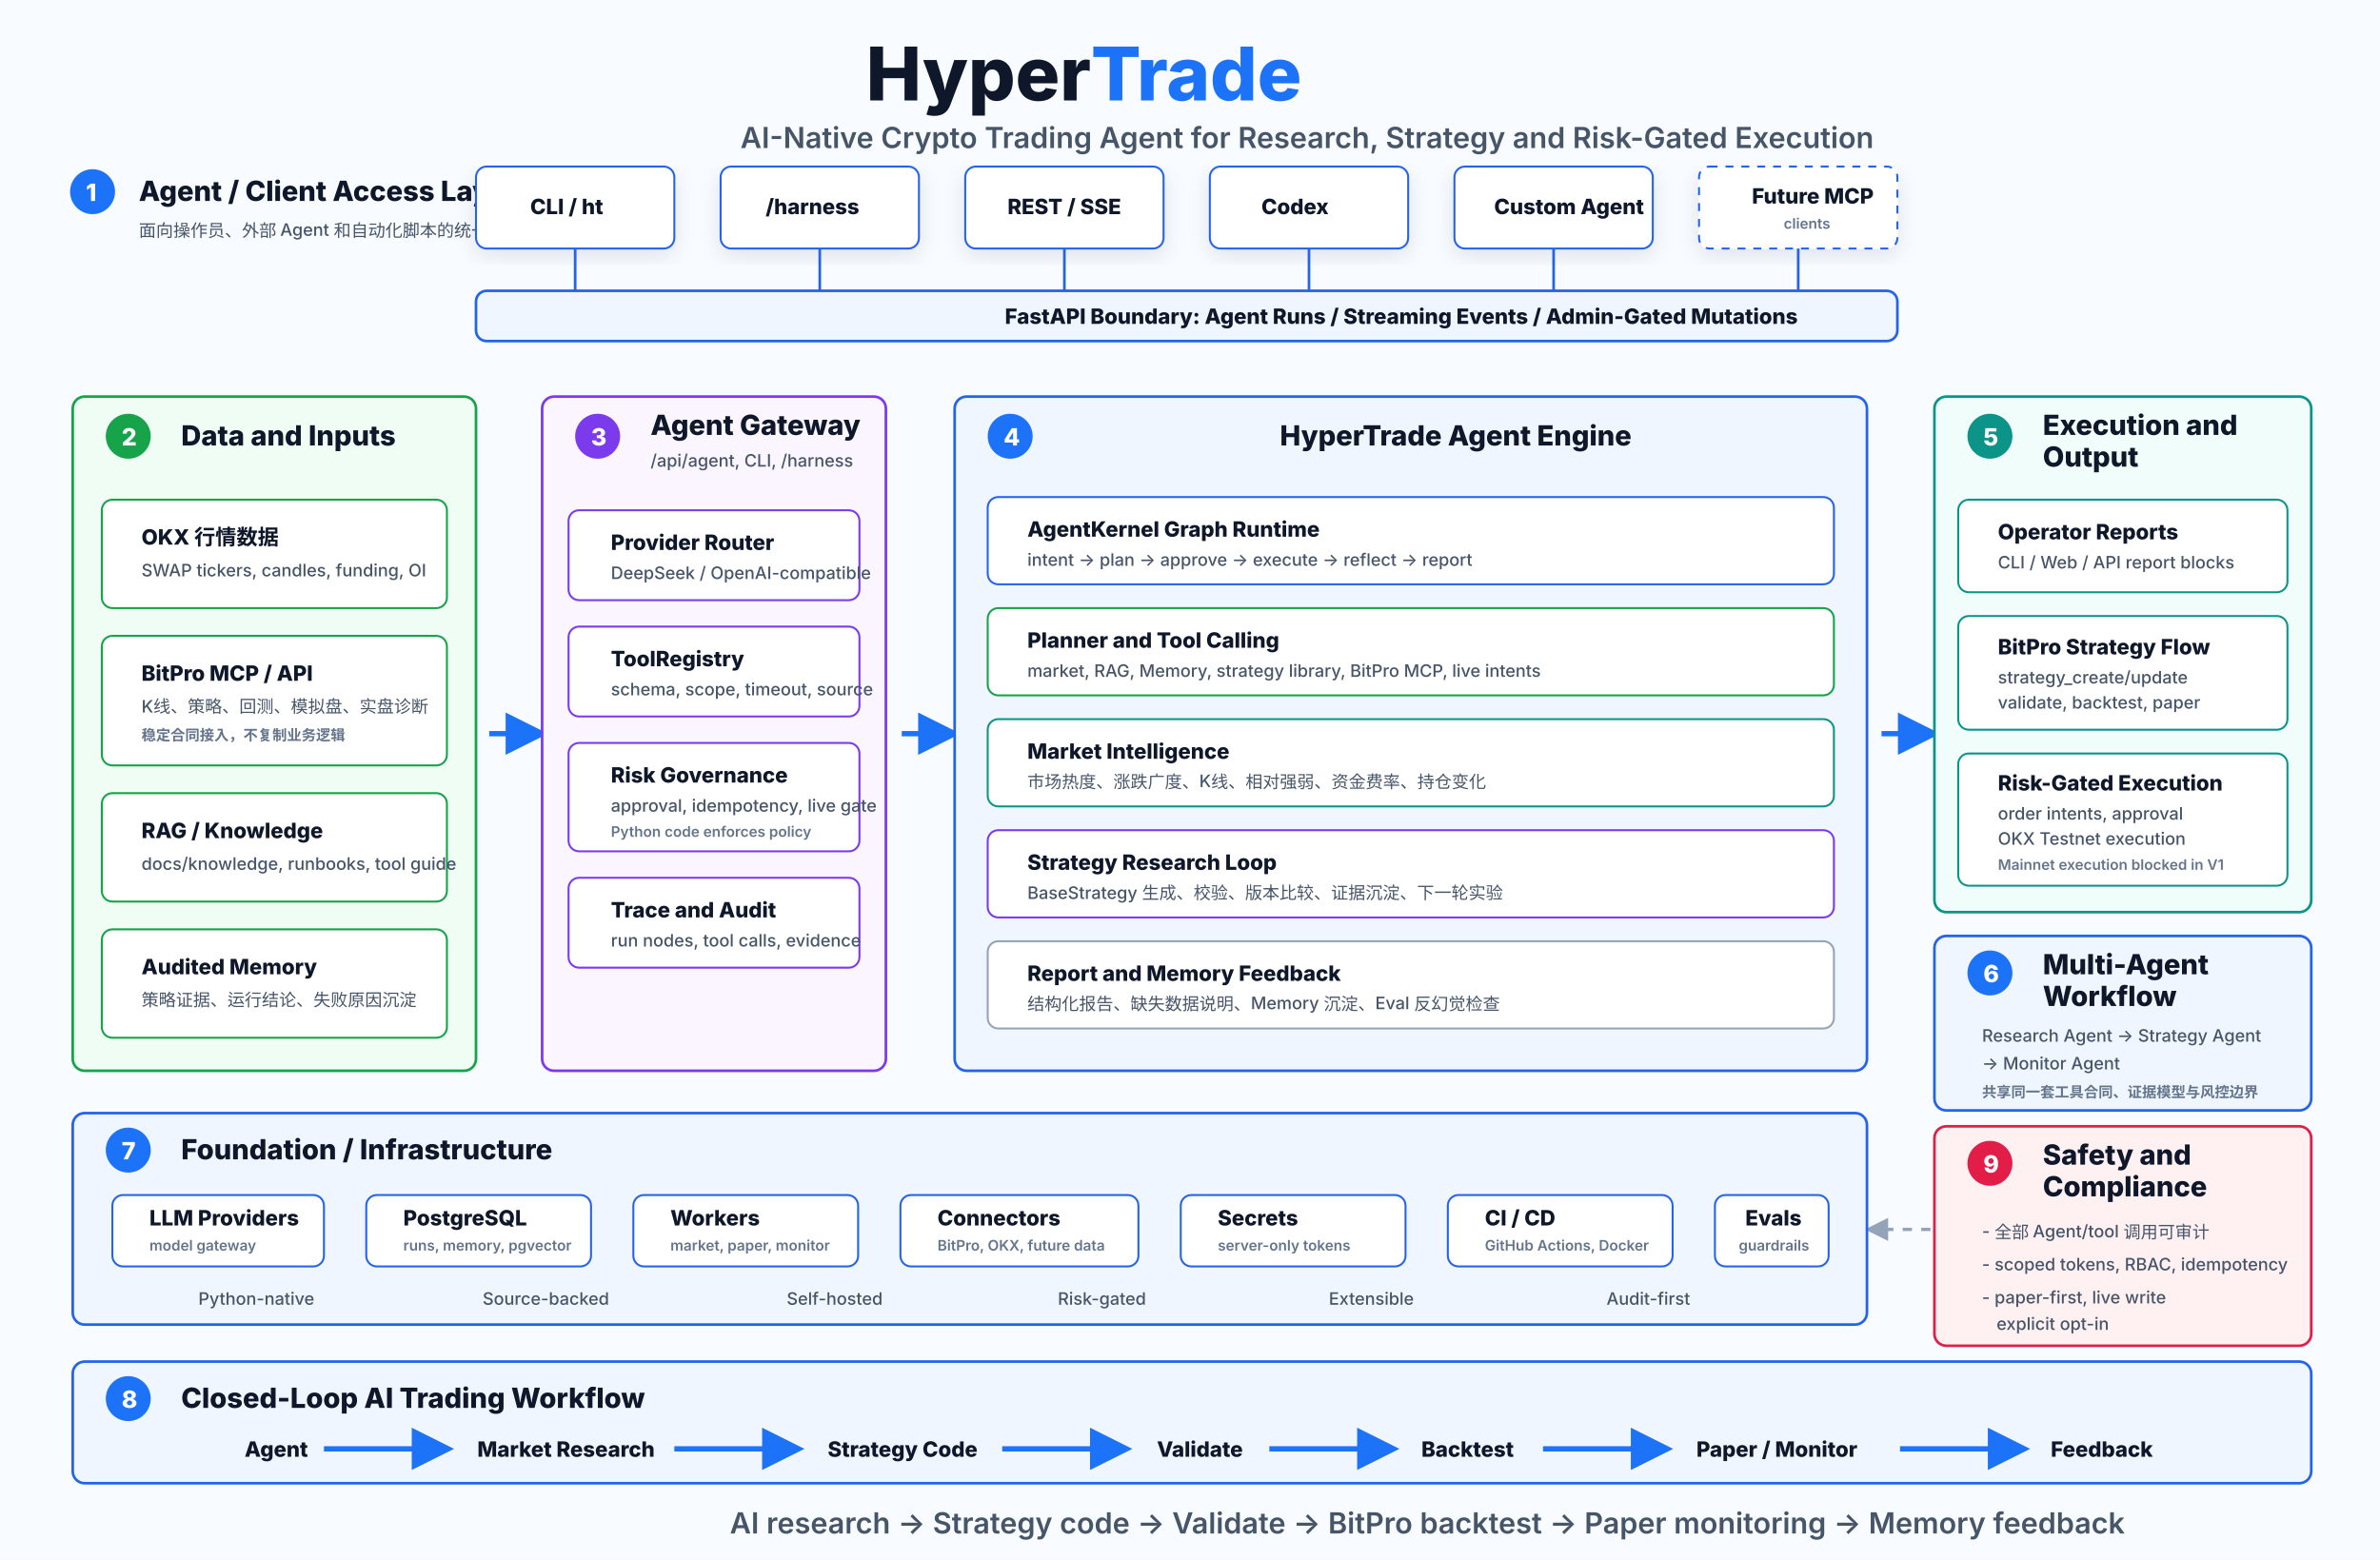
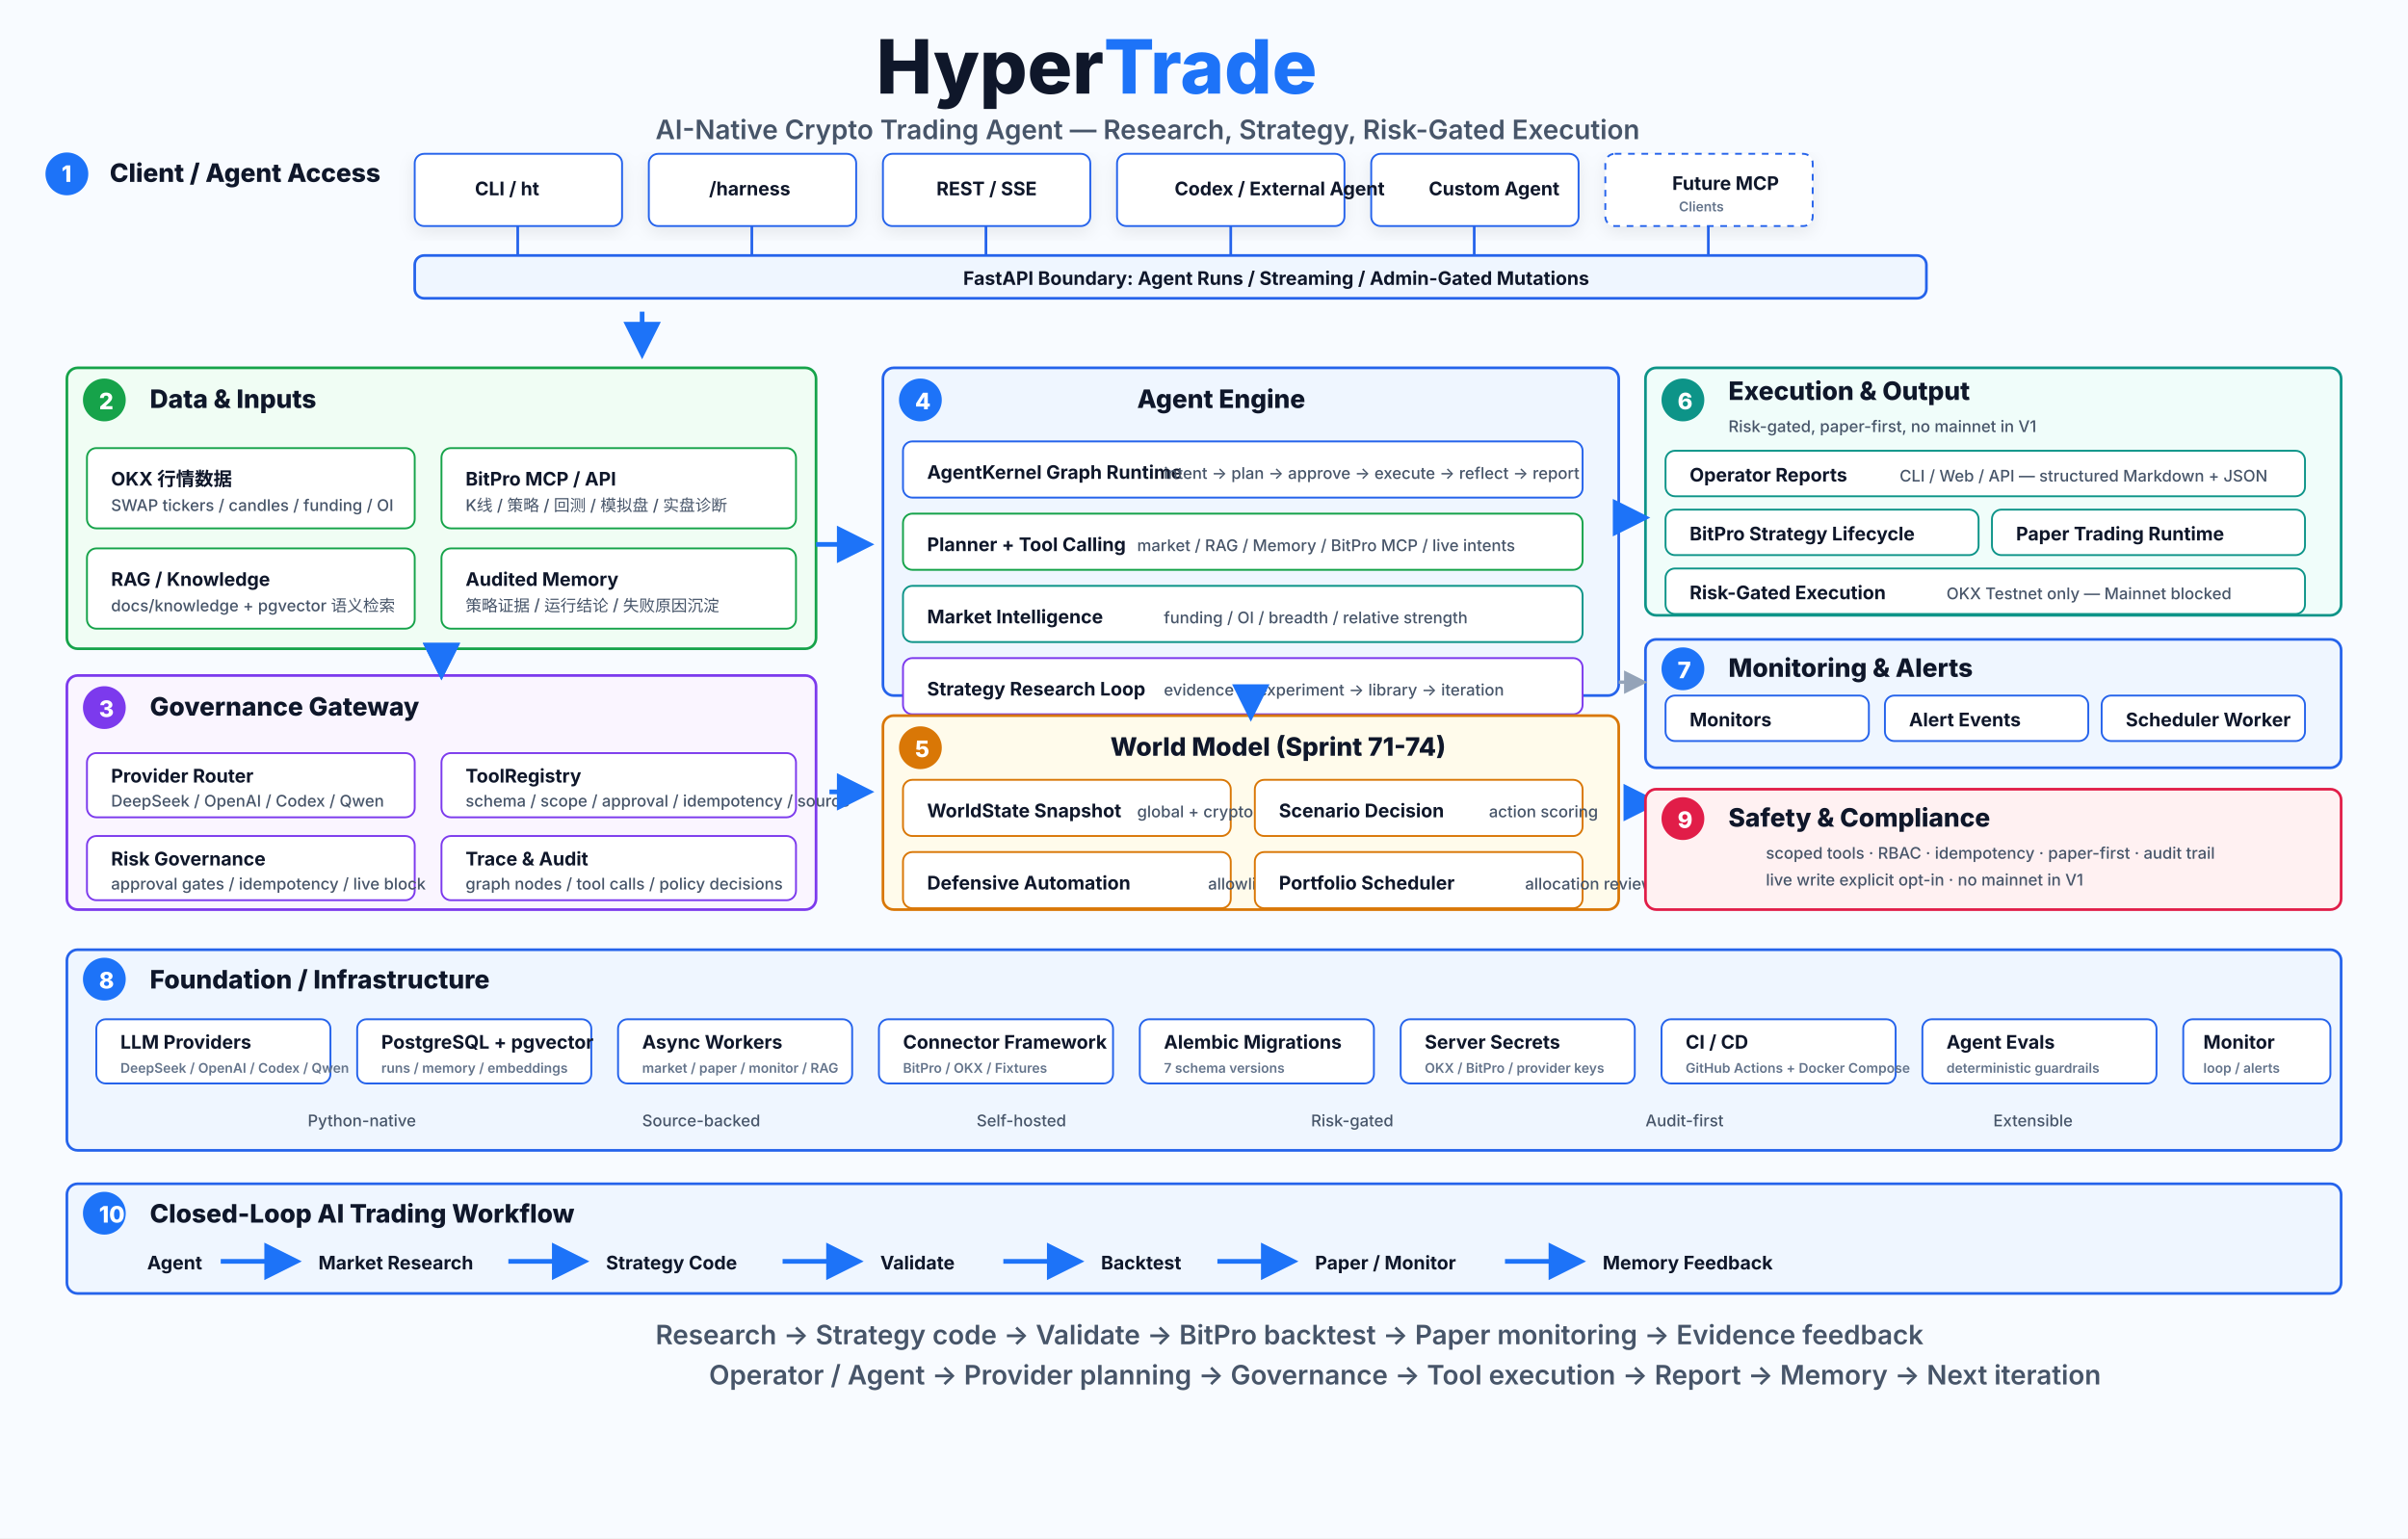
- <svg xmlns="http://www.w3.org/2000/svg" width="1800" height="1180" viewBox="0 0 1800 1180" role="img" aria-labelledby="title desc">
+ <svg xmlns="http://www.w3.org/2000/svg" width="1800" height="1150" viewBox="0 0 1800 1150" role="img" aria-labelledby="title desc">
  <defs>
    <style>
-       .bg{fill:#f8fbff}.title{font:800 56px Inter,Arial,sans-serif;fill:#0f172a}.accent{fill:#1d73f8}.sub{font:600 22px Inter,Arial,sans-serif;fill:#475569}.panel-title{font:800 21px Inter,Arial,sans-serif;fill:#0f172a}.card-title{font:800 16px Inter,Arial,sans-serif;fill:#0f172a}.body{font:500 13px Inter,Arial,sans-serif;fill:#475569}.small{font:600 11px Inter,Arial,sans-serif;fill:#64748b}.num{font:800 18px Inter,Arial,sans-serif;fill:#fff}.blue{fill:#eff6ff;stroke:#2563eb}.green{fill:#f0fdf4;stroke:#16a34a}.purple{fill:#faf5ff;stroke:#7c3aed}.teal{fill:#f0fdfa;stroke:#0d9488}.red{fill:#fff1f2;stroke:#e11d48}.slate{fill:#f8fafc;stroke:#94a3b8}.card{fill:#fff;stroke-width:1.5}.panel{stroke-width:2}.arrow{stroke:#1d73f8;stroke-width:4;fill:none;marker-end:url(#arrow)}.dash{stroke:#94a3b8;stroke-width:2.5;fill:none;stroke-dasharray:7 7;marker-end:url(#arrowMuted)}
+       .bg{fill:#f8fbff}.title{font:800 56px Inter,Arial,sans-serif;fill:#0f172a}.accent{fill:#1d73f8}.sub{font:600 20px Inter,Arial,sans-serif;fill:#475569}.panel-title{font:800 19px Inter,Arial,sans-serif;fill:#0f172a}.card-title{font:700 14px Inter,Arial,sans-serif;fill:#0f172a}.body{font:500 12px Inter,Arial,sans-serif;fill:#475569}.small{font:600 10px Inter,Arial,sans-serif;fill:#64748b}.num{font:800 17px Inter,Arial,sans-serif;fill:#fff}.blue{fill:#eff6ff;stroke:#2563eb}.green{fill:#f0fdf4;stroke:#16a34a}.purple{fill:#faf5ff;stroke:#7c3aed}.teal{fill:#f0fdfa;stroke:#0d9488}.red{fill:#fff1f2;stroke:#e11d48}.amber{fill:#fffbeb;stroke:#d97706}.slate{fill:#f8fafc;stroke:#94a3b8}.card{fill:#fff;stroke-width:1.4}.panel{stroke-width:2}.arrow{stroke:#1d73f8;stroke-width:3.5;fill:none;marker-end:url(#arrow)}.dash{stroke:#94a3b8;stroke-width:2.5;fill:none;stroke-dasharray:7 7;marker-end:url(#arrowMuted)}
    </style>
    <marker id="arrow" viewBox="0 0 10 10" refX="8" refY="5" markerWidth="8" markerHeight="8" orient="auto">
      <path d="M0 0 10 5 0 10z" fill="#1d73f8" />
    </marker>
    <marker id="arrowMuted" viewBox="0 0 10 10" refX="8" refY="5" markerWidth="7" markerHeight="7" orient="auto">
      <path d="M0 0 10 5 0 10z" fill="#94a3b8" />
    </marker>
    <filter id="shadow" x="-10%" y="-10%" width="120%" height="130%">
-       <feDropShadow dx="0" dy="5" stdDeviation="8" flood-color="#0f172a" flood-opacity=".10" />
+       <feDropShadow dx="0" dy="4" stdDeviation="6" flood-color="#0f172a" flood-opacity=".08" />
    </filter>
  </defs>
-   <rect class="bg" width="1800" height="1180" />
-   <text x="655" y="76" class="title">Hyper<tspan class="accent">Trade</tspan>
+   <rect class="bg" width="1800" height="1150" />
+   <text x="655" y="70" class="title">Hyper<tspan class="accent">Trade</tspan>
  </text>
-   <text x="560" y="112" class="sub">AI-Native Crypto Trading Agent for Research, Strategy and Risk-Gated Execution</text>
-   <g transform="translate(70 145)">
-     <circle cx="0" cy="0" r="17" fill="#1d73f8" />
-     <text x="-5" y="7" class="num">1</text>
-     <text x="35" y="7" class="panel-title" fill="#1d73f8">Agent / Client Access Layer</text>
-     <text x="35" y="34" class="body">面向操作员、外部 Agent 和自动化脚本的统一入口。</text>
+   <text x="490" y="104" class="sub">AI-Native Crypto Trading Agent — Research, Strategy, Risk-Gated Execution</text>
+   <g transform="translate(50 130)">
+     <circle cx="0" cy="0" r="16" fill="#1d73f8" />
+     <text x="-4" y="6" class="num">1</text>
+     <text x="32" y="6" class="panel-title" fill="#1d73f8">Client / Agent Access</text>
  </g>
  <g filter="url(#shadow)">
-     <rect x="360" y="126" width="150" height="62" rx="8" class="card blue" />
-     <rect x="545" y="126" width="150" height="62" rx="8" class="card blue" />
-     <rect x="730" y="126" width="150" height="62" rx="8" class="card blue" />
-     <rect x="915" y="126" width="150" height="62" rx="8" class="card blue" />
-     <rect x="1100" y="126" width="150" height="62" rx="8" class="card blue" />
-     <rect x="1285" y="126" width="150" height="62" rx="8" class="card blue" stroke-dasharray="6 6" />
-   </g>
-   <text x="401" y="162" class="card-title">CLI / ht</text>
-   <text x="579" y="162" class="card-title">/harness</text>
-   <text x="762" y="162" class="card-title">REST / SSE</text>
-   <text x="954" y="162" class="card-title">Codex</text>
-   <text x="1130" y="162" class="card-title">Custom Agent</text>
-   <text x="1325" y="154" class="card-title">Future MCP</text>
-   <text x="1349" y="173" class="small">clients</text>
-   <path d="M435 188v32M620 188v32M805 188v32M990 188v32M1175 188v32M1360 188v32" stroke="#2563eb" stroke-width="2" />
-   <rect x="360" y="220" width="1075" height="38" rx="8" class="panel blue" />
-   <text x="760" y="245" class="card-title" fill="#1d73f8">FastAPI Boundary: Agent Runs / Streaming Events / Admin-Gated Mutations</text>
-   <g transform="translate(55 300)">
-     <rect width="305" height="510" rx="9" class="panel green" />
-     <circle cx="42" cy="30" r="17" fill="#16a34a" />
-     <text x="37" y="37" class="num">2</text>
-     <text x="82" y="37" class="panel-title" fill="#15803d">Data and Inputs</text>
-     <rect x="22" y="78" width="261" height="82" rx="8" class="card green" />
-     <text x="52" y="112" class="card-title">OKX 行情数据</text>
-     <text x="52" y="136" class="body">SWAP tickers, candles, funding, OI</text>
-     <rect x="22" y="181" width="261" height="98" rx="8" class="card green" />
-     <text x="52" y="215" class="card-title">BitPro MCP / API</text>
-     <text x="52" y="239" class="body">K线、策略、回测、模拟盘、实盘诊断</text>
-     <text x="52" y="260" class="small">稳定合同接入，不复制业务逻辑</text>
-     <rect x="22" y="300" width="261" height="82" rx="8" class="card green" />
-     <text x="52" y="334" class="card-title">RAG / Knowledge</text>
-     <text x="52" y="358" class="body">docs/knowledge, runbooks, tool guide</text>
-     <rect x="22" y="403" width="261" height="82" rx="8" class="card green" />
-     <text x="52" y="437" class="card-title">Audited Memory</text>
-     <text x="52" y="461" class="body">策略证据、运行结论、失败原因沉淀</text>
-   </g>
-   <path class="arrow" d="M370 555h38" />
-   <g transform="translate(410 300)">
-     <rect width="260" height="510" rx="9" class="panel purple" />
-     <circle cx="42" cy="30" r="17" fill="#7c3aed" />
-     <text x="37" y="37" class="num">3</text>
-     <text x="82" y="29" class="panel-title" fill="#6d28d9">Agent Gateway</text>
-     <text x="82" y="53" class="body">/api/agent, CLI, /harness</text>
-     <rect x="20" y="86" width="220" height="68" rx="8" class="card purple" />
-     <text x="52" y="116" class="card-title">Provider Router</text>
-     <text x="52" y="138" class="body">DeepSeek / OpenAI-compatible</text>
-     <rect x="20" y="174" width="220" height="68" rx="8" class="card purple" />
-     <text x="52" y="204" class="card-title">ToolRegistry</text>
-     <text x="52" y="226" class="body">schema, scope, timeout, source</text>
-     <rect x="20" y="262" width="220" height="82" rx="8" class="card purple" />
-     <text x="52" y="292" class="card-title">Risk Governance</text>
-     <text x="52" y="314" class="body">approval, idempotency, live gate</text>
-     <text x="52" y="333" class="small">Python code enforces policy</text>
-     <rect x="20" y="364" width="220" height="68" rx="8" class="card purple" />
-     <text x="52" y="394" class="card-title">Trace and Audit</text>
-     <text x="52" y="416" class="body">run nodes, tool calls, evidence</text>
-   </g>
-   <path class="arrow" d="M682 555h38" />
-   <g transform="translate(722 300)">
-     <rect width="690" height="510" rx="9" class="panel blue" />
-     <circle cx="42" cy="30" r="17" fill="#1d73f8" />
-     <text x="37" y="37" class="num">4</text>
-     <text x="246" y="37" class="panel-title" fill="#1d73f8">HyperTrade Agent Engine</text>
-     <rect x="25" y="76" width="640" height="66" rx="8" class="card blue" />
-     <text x="55" y="106" class="card-title">AgentKernel Graph Runtime</text>
-     <text x="55" y="128" class="body">intent → plan → approve → execute → reflect → report</text>
-     <rect x="25" y="160" width="640" height="66" rx="8" class="card green" />
-     <text x="55" y="190" class="card-title">Planner and Tool Calling</text>
-     <text x="55" y="212" class="body">market, RAG, Memory, strategy library, BitPro MCP, live intents</text>
-     <rect x="25" y="244" width="640" height="66" rx="8" class="card teal" />
-     <text x="55" y="274" class="card-title">Market Intelligence</text>
-     <text x="55" y="296" class="body">市场热度、涨跌广度、K线、相对强弱、资金费率、持仓变化</text>
-     <rect x="25" y="328" width="640" height="66" rx="8" class="card purple" />
-     <text x="55" y="358" class="card-title">Strategy Research Loop</text>
-     <text x="55" y="380" class="body">BaseStrategy 生成、校验、版本比较、证据沉淀、下一轮实验</text>
-     <rect x="25" y="412" width="640" height="66" rx="8" class="card slate" />
-     <text x="55" y="442" class="card-title">Report and Memory Feedback</text>
-     <text x="55" y="464" class="body">结构化报告、缺失数据说明、Memory 沉淀、Eval 反幻觉检查</text>
-   </g>
-   <path class="arrow" d="M1423 555h38" />
-   <g transform="translate(1463 300)">
-     <rect width="285" height="390" rx="9" class="panel teal" />
-     <circle cx="42" cy="30" r="17" fill="#0d9488" />
-     <text x="37" y="37" class="num">5</text>
-     <text x="82" y="29" class="panel-title" fill="#0f766e">Execution and</text>
-     <text x="82" y="53" class="panel-title" fill="#0f766e">Output</text>
-     <rect x="18" y="78" width="249" height="70" rx="8" class="card teal" />
-     <text x="48" y="108" class="card-title">Operator Reports</text>
-     <text x="48" y="130" class="body">CLI / Web / API report blocks</text>
-     <rect x="18" y="166" width="249" height="86" rx="8" class="card teal" />
-     <text x="48" y="195" class="card-title">BitPro Strategy Flow</text>
-     <text x="48" y="217" class="body">strategy_create/update</text>
-     <text x="48" y="236" class="body">validate, backtest, paper</text>
-     <rect x="18" y="270" width="249" height="100" rx="8" class="card teal" />
-     <text x="48" y="298" class="card-title">Risk-Gated Execution</text>
-     <text x="48" y="320" class="body">order intents, approval</text>
-     <text x="48" y="339" class="body">OKX Testnet execution</text>
-     <text x="48" y="358" class="small">Mainnet execution blocked in V1</text>
-   </g>
-   <g transform="translate(1463 708)">
-     <rect width="285" height="132" rx="9" class="panel blue" />
-     <circle cx="42" cy="28" r="17" fill="#1d73f8" />
-     <text x="37" y="35" class="num">6</text>
-     <text x="82" y="29" class="panel-title" fill="#1d73f8">Multi-Agent</text>
-     <text x="82" y="53" class="panel-title" fill="#1d73f8">Workflow</text>
-     <text x="36" y="80" class="body">Research Agent → Strategy Agent</text>
-     <text x="36" y="101" class="body">→ Monitor Agent</text>
-     <text x="36" y="122" class="small">共享同一套工具合同、证据模型与风控边界</text>
-   </g>
-   <g transform="translate(1463 852)">
-     <rect width="285" height="166" rx="9" class="panel red" />
-     <circle cx="42" cy="28" r="17" fill="#e11d48" />
-     <text x="37" y="35" class="num">9</text>
-     <text x="82" y="29" class="panel-title" fill="#be123c">Safety and</text>
-     <text x="82" y="53" class="panel-title" fill="#be123c">Compliance</text>
-     <text x="36" y="84" class="body">- 全部 Agent/tool 调用可审计</text>
-     <text x="36" y="109" class="body">- scoped tokens, RBAC, idempotency</text>
-     <text x="36" y="134" class="body">- paper-first, live write</text>
-     <text x="47" y="154" class="body">explicit opt-in</text>
-   </g>
-   <path class="dash" d="M1460 930h-46" />
-   <g transform="translate(55 842)">
-     <rect width="1357" height="160" rx="9" class="panel blue" />
-     <circle cx="42" cy="28" r="17" fill="#1d73f8" />
-     <text x="37" y="35" class="num">7</text>
-     <text x="82" y="35" class="panel-title" fill="#1d73f8">Foundation / Infrastructure</text>
-     <rect x="30" y="62" width="160" height="54" rx="8" class="card blue" />
-     <text x="58" y="85" class="card-title">LLM Providers</text>
-     <text x="58" y="104" class="small">model gateway</text>
-     <rect x="222" y="62" width="170" height="54" rx="8" class="card blue" />
-     <text x="250" y="85" class="card-title">PostgreSQL</text>
-     <text x="250" y="104" class="small">runs, memory, pgvector</text>
-     <rect x="424" y="62" width="170" height="54" rx="8" class="card blue" />
-     <text x="452" y="85" class="card-title">Workers</text>
-     <text x="452" y="104" class="small">market, paper, monitor</text>
-     <rect x="626" y="62" width="180" height="54" rx="8" class="card blue" />
-     <text x="654" y="85" class="card-title">Connectors</text>
-     <text x="654" y="104" class="small">BitPro, OKX, future data</text>
-     <rect x="838" y="62" width="170" height="54" rx="8" class="card blue" />
-     <text x="866" y="85" class="card-title">Secrets</text>
-     <text x="866" y="104" class="small">server-only tokens</text>
-     <rect x="1040" y="62" width="170" height="54" rx="8" class="card blue" />
-     <text x="1068" y="85" class="card-title">CI / CD</text>
-     <text x="1068" y="104" class="small">GitHub Actions, Docker</text>
-     <rect x="1242" y="62" width="86" height="54" rx="8" class="card blue" />
-     <text x="1265" y="85" class="card-title">Evals</text>
-     <text x="1260" y="104" class="small">guardrails</text>
-     <text x="95" y="145" class="body">Python-native</text>
-     <text x="310" y="145" class="body">Source-backed</text>
-     <text x="540" y="145" class="body">Self-hosted</text>
-     <text x="745" y="145" class="body">Risk-gated</text>
-     <text x="950" y="145" class="body">Extensible</text>
-     <text x="1160" y="145" class="body">Audit-first</text>
-   </g>
-   <g transform="translate(55 1030)">
-     <rect width="1693" height="92" rx="9" class="panel blue" />
-     <circle cx="42" cy="28" r="17" fill="#1d73f8" />
-     <text x="37" y="35" class="num">8</text>
-     <text x="82" y="35" class="panel-title" fill="#1d73f8">Closed-Loop AI Trading Workflow</text>
-     <text x="130" y="72" class="card-title">Agent</text>
-     <path class="arrow" d="M190 66h92" />
-     <text x="306" y="72" class="card-title">Market Research</text>
-     <path class="arrow" d="M455 66h92" />
-     <text x="571" y="72" class="card-title">Strategy Code</text>
-     <path class="arrow" d="M703 66h92" />
-     <text x="820" y="72" class="card-title">Validate</text>
-     <path class="arrow" d="M905 66h92" />
-     <text x="1020" y="72" class="card-title">Backtest</text>
-     <path class="arrow" d="M1112 66h92" />
-     <text x="1228" y="72" class="card-title">Paper / Monitor</text>
-     <path class="arrow" d="M1382 66h92" />
-     <text x="1496" y="72" class="card-title">Feedback</text>
-   </g>
-   <text x="552" y="1160" class="sub">AI research → Strategy code → Validate → BitPro backtest → Paper monitoring → Memory feedback</text>
+     <rect x="310" y="115" width="155" height="54" rx="7" class="card blue" />
+     <rect x="485" y="115" width="155" height="54" rx="7" class="card blue" />
+     <rect x="660" y="115" width="155" height="54" rx="7" class="card blue" />
+     <rect x="835" y="115" width="170" height="54" rx="7" class="card blue" />
+     <rect x="1025" y="115" width="155" height="54" rx="7" class="card blue" />
+     <rect x="1200" y="115" width="155" height="54" rx="7" class="card blue" stroke-dasharray="5 5" />
+   </g>
+   <text x="355" y="146" class="card-title">CLI / ht</text>
+   <text x="530" y="146" class="card-title">/harness</text>
+   <text x="700" y="146" class="card-title">REST / SSE</text>
+   <text x="878" y="146" class="card-title">Codex / External Agent</text>
+   <text x="1068" y="146" class="card-title">Custom Agent</text>
+   <text x="1250" y="142" class="card-title">Future MCP</text>
+   <text x="1255" y="158" class="small">Clients</text>
+   <path d="M387 169v22M562 169v22M737 169v22M920 169v22M1102 169v22M1277 169v22" stroke="#2563eb" stroke-width="2" />
+   <rect x="310" y="191" width="1130" height="32" rx="7" class="panel blue" />
+   <text x="720" y="213" class="card-title" fill="#1d73f8">FastAPI Boundary: Agent Runs / Streaming / Admin-Gated Mutations</text>
+   <path class="arrow" d="M480 233v30" />
+   <g transform="translate(50 275)">
+     <rect width="560" height="210" rx="8" class="panel green" />
+     <circle cx="28" cy="24" r="16" fill="#16a34a" />
+     <text x="24" y="31" class="num">2</text>
+     <text x="62" y="30" class="panel-title" fill="#15803d">Data &amp; Inputs</text>
+     <g transform="translate(15 60)">
+       <rect x="0" y="0" width="245" height="60" rx="7" class="card green" />
+       <text x="18" y="28" class="card-title">OKX 行情数据</text>
+       <text x="18" y="47" class="body">SWAP tickers / candles / funding / OI</text>
+       <rect x="265" y="0" width="265" height="60" rx="7" class="card green" />
+       <text x="283" y="28" class="card-title">BitPro MCP / API</text>
+       <text x="283" y="47" class="body">K线 / 策略 / 回测 / 模拟盘 / 实盘诊断</text>
+       <rect x="0" y="75" width="245" height="60" rx="7" class="card green" />
+       <text x="18" y="103" class="card-title">RAG / Knowledge</text>
+       <text x="18" y="122" class="body">docs/knowledge + pgvector 语义检索</text>
+       <rect x="265" y="75" width="265" height="60" rx="7" class="card green" />
+       <text x="283" y="103" class="card-title">Audited Memory</text>
+       <text x="283" y="122" class="body">策略证据 / 运行结论 / 失败原因沉淀</text>
+     </g>
+   </g>
+   <g transform="translate(50 505)">
+     <rect width="560" height="175" rx="8" class="panel purple" />
+     <circle cx="28" cy="24" r="16" fill="#7c3aed" />
+     <text x="24" y="31" class="num">3</text>
+     <text x="62" y="30" class="panel-title" fill="#6d28d9">Governance Gateway</text>
+     <g transform="translate(15 58)">
+       <rect x="0" y="0" width="245" height="48" rx="7" class="card purple" />
+       <text x="18" y="22" class="card-title">Provider Router</text>
+       <text x="18" y="40" class="body">DeepSeek / OpenAI / Codex / Qwen</text>
+       <rect x="265" y="0" width="265" height="48" rx="7" class="card purple" />
+       <text x="283" y="22" class="card-title">ToolRegistry</text>
+       <text x="283" y="40" class="body">schema / scope / approval / idempotency / source</text>
+       <rect x="0" y="62" width="245" height="48" rx="7" class="card purple" />
+       <text x="18" y="84" class="card-title">Risk Governance</text>
+       <text x="18" y="102" class="body">approval gates / idempotency / live block</text>
+       <rect x="265" y="62" width="265" height="48" rx="7" class="card purple" />
+       <text x="283" y="84" class="card-title">Trace &amp; Audit</text>
+       <text x="283" y="102" class="body">graph nodes / tool calls / policy decisions</text>
+     </g>
+   </g>
+   <path class="arrow" d="M330 485v18" />
+   <path class="arrow" d="M620 592h28" />
+   <g transform="translate(660 275)">
+     <rect width="550" height="245" rx="8" class="panel blue" />
+     <circle cx="28" cy="24" r="16" fill="#1d73f8" />
+     <text x="24" y="31" class="num">4</text>
+     <text x="190" y="30" class="panel-title" fill="#1d73f8">Agent Engine</text>
+     <g transform="translate(15 55)">
+       <rect x="0" y="0" width="508" height="42" rx="7" class="card blue" />
+       <text x="18" y="28" class="card-title">AgentKernel Graph Runtime</text>
+       <text x="195" y="28" class="body">intent → plan → approve → execute → reflect → report</text>
+       <rect x="0" y="54" width="508" height="42" rx="7" class="card green" />
+       <text x="18" y="82" class="card-title">Planner + Tool Calling</text>
+       <text x="175" y="82" class="body">market / RAG / Memory / BitPro MCP / live intents</text>
+       <rect x="0" y="108" width="508" height="42" rx="7" class="card teal" />
+       <text x="18" y="136" class="card-title">Market Intelligence</text>
+       <text x="195" y="136" class="body">funding / OI / breadth / relative strength</text>
+       <rect x="0" y="162" width="508" height="42" rx="7" class="card purple" />
+       <text x="18" y="190" class="card-title">Strategy Research Loop</text>
+       <text x="195" y="190" class="body">evidence → experiment → library → iteration</text>
+     </g>
+   </g>
+   <g transform="translate(660 535)">
+     <rect width="550" height="145" rx="8" class="panel amber" />
+     <circle cx="28" cy="24" r="16" fill="#d97706" />
+     <text x="24" y="31" class="num" fill="#fff">5</text>
+     <text x="170" y="30" class="panel-title" fill="#b45309">World Model (Sprint 71-74)</text>
+     <g transform="translate(15 48)">
+       <rect x="0" y="0" width="245" height="42" rx="7" class="card amber" />
+       <text x="18" y="28" class="card-title">WorldState Snapshot</text>
+       <text x="175" y="28" class="body">global + crypto state</text>
+       <rect x="263" y="0" width="245" height="42" rx="7" class="card amber" />
+       <text x="281" y="28" class="card-title">Scenario Decision</text>
+       <text x="438" y="28" class="body">action scoring</text>
+       <rect x="0" y="54" width="245" height="42" rx="7" class="card amber" />
+       <text x="18" y="82" class="card-title">Defensive Automation</text>
+       <text x="228" y="82" class="body">allowlist gate</text>
+       <rect x="263" y="54" width="245" height="42" rx="7" class="card amber" />
+       <text x="281" y="82" class="card-title">Portfolio Scheduler</text>
+       <text x="465" y="82" class="body">allocation review</text>
+     </g>
+   </g>
+   <path class="arrow" d="M935 520v14" />
+   <path class="arrow" d="M1220 600h16" />
+   <g transform="translate(1230 275)">
+     <rect width="520" height="185" rx="8" class="panel teal" />
+     <circle cx="28" cy="24" r="16" fill="#0d9488" />
+     <text x="24" y="31" class="num">6</text>
+     <text x="62" y="24" class="panel-title" fill="#0f766e">Execution &amp; Output</text>
+     <text x="62" y="48" class="body">Risk-gated, paper-first, no mainnet in V1</text>
+     <g transform="translate(15 62)">
+       <rect x="0" y="0" width="478" height="34" rx="7" class="card teal" />
+       <text x="18" y="23" class="card-title">Operator Reports</text>
+       <text x="175" y="23" class="body">CLI / Web / API — structured Markdown + JSON</text>
+       <rect x="0" y="44" width="234" height="34" rx="7" class="card teal" />
+       <text x="18" y="67" class="card-title">BitPro Strategy Lifecycle</text>
+       <rect x="244" y="44" width="234" height="34" rx="7" class="card teal" />
+       <text x="262" y="67" class="card-title">Paper Trading Runtime</text>
+       <rect x="0" y="88" width="478" height="34" rx="7" class="card teal" />
+       <text x="18" y="111" class="card-title">Risk-Gated Execution</text>
+       <text x="210" y="111" class="body">OKX Testnet only — Mainnet blocked</text>
+     </g>
+   </g>
+   <g transform="translate(1230 478)">
+     <rect width="520" height="96" rx="8" class="panel blue" />
+     <circle cx="28" cy="22" r="16" fill="#1d73f8" />
+     <text x="24" y="29" class="num">7</text>
+     <text x="62" y="28" class="panel-title" fill="#1d73f8">Monitoring &amp; Alerts</text>
+     <g transform="translate(15 42)">
+       <rect x="0" y="0" width="152" height="34" rx="7" class="card blue" />
+       <text x="18" y="23" class="card-title">Monitors</text>
+       <rect x="164" y="0" width="152" height="34" rx="7" class="card blue" />
+       <text x="182" y="23" class="card-title">Alert Events</text>
+       <rect x="326" y="0" width="152" height="34" rx="7" class="card blue" />
+       <text x="344" y="23" class="card-title">Scheduler Worker</text>
+     </g>
+   </g>
+   <g transform="translate(1230 590)">
+     <rect width="520" height="90" rx="8" class="panel red" />
+     <circle cx="28" cy="22" r="16" fill="#e11d48" />
+     <text x="24" y="29" class="num">9</text>
+     <text x="62" y="28" class="panel-title" fill="#be123c">Safety &amp; Compliance</text>
+     <text x="90" y="52" class="body">scoped tools · RBAC · idempotency · paper-first · audit trail</text>
+     <text x="90" y="72" class="body">live write explicit opt-in · no mainnet in V1</text>
+   </g>
+   <path class="arrow" d="M330 485v18" />
+   <path class="arrow" d="M610 407h38" />
+   <path class="arrow" d="M1210 387h18" />
+   <path class="dash" d="M1210 510h18" />
+   <g transform="translate(50 710)">
+     <rect width="1700" height="150" rx="8" class="panel blue" />
+     <circle cx="28" cy="22" r="16" fill="#1d73f8" />
+     <text x="24" y="29" class="num">8</text>
+     <text x="62" y="29" class="panel-title" fill="#1d73f8">Foundation / Infrastructure</text>
+     <g transform="translate(22 52)">
+       <rect x="0" y="0" width="175" height="48" rx="7" class="card blue" />
+       <text x="18" y="22" class="card-title">LLM Providers</text>
+       <text x="18" y="40" class="small">DeepSeek / OpenAI / Codex / Qwen</text>
+       <rect x="195" y="0" width="175" height="48" rx="7" class="card blue" />
+       <text x="213" y="22" class="card-title">PostgreSQL + pgvector</text>
+       <text x="213" y="40" class="small">runs / memory / embeddings</text>
+       <rect x="390" y="0" width="175" height="48" rx="7" class="card blue" />
+       <text x="408" y="22" class="card-title">Async Workers</text>
+       <text x="408" y="40" class="small">market / paper / monitor / RAG</text>
+       <rect x="585" y="0" width="175" height="48" rx="7" class="card blue" />
+       <text x="603" y="22" class="card-title">Connector Framework</text>
+       <text x="603" y="40" class="small">BitPro / OKX / Fixtures</text>
+       <rect x="780" y="0" width="175" height="48" rx="7" class="card blue" />
+       <text x="798" y="22" class="card-title">Alembic Migrations</text>
+       <text x="798" y="40" class="small">7 schema versions</text>
+       <rect x="975" y="0" width="175" height="48" rx="7" class="card blue" />
+       <text x="993" y="22" class="card-title">Server Secrets</text>
+       <text x="993" y="40" class="small">OKX / BitPro / provider keys</text>
+       <rect x="1170" y="0" width="175" height="48" rx="7" class="card blue" />
+       <text x="1188" y="22" class="card-title">CI / CD</text>
+       <text x="1188" y="40" class="small">GitHub Actions + Docker Compose</text>
+       <rect x="1365" y="0" width="175" height="48" rx="7" class="card blue" />
+       <text x="1383" y="22" class="card-title">Agent Evals</text>
+       <text x="1383" y="40" class="small">deterministic guardrails</text>
+       <rect x="1560" y="0" width="110" height="48" rx="7" class="card blue" />
+       <text x="1575" y="22" class="card-title">Monitor</text>
+       <text x="1575" y="40" class="small">loop / alerts</text>
+     </g>
+     <text x="180" y="132" class="body">Python-native</text>
+     <text x="430" y="132" class="body">Source-backed</text>
+     <text x="680" y="132" class="body">Self-hosted</text>
+     <text x="930" y="132" class="body">Risk-gated</text>
+     <text x="1180" y="132" class="body">Audit-first</text>
+     <text x="1440" y="132" class="body">Extensible</text>
+   </g>
+   <g transform="translate(50 885)">
+     <rect width="1700" height="82" rx="8" class="panel blue" />
+     <circle cx="28" cy="22" r="16" fill="#1d73f8" />
+     <text x="24" y="29" class="num">10</text>
+     <text x="62" y="29" class="panel-title" fill="#1d73f8">Closed-Loop AI Trading Workflow</text>
+     <g transform="translate(60 50)">
+       <text x="0" y="14" class="card-title">Agent</text>
+       <path class="arrow" d="M55 8h55" />
+       <text x="128" y="14" class="card-title">Market Research</text>
+       <path class="arrow" d="M270 8h55" />
+       <text x="343" y="14" class="card-title">Strategy Code</text>
+       <path class="arrow" d="M475 8h55" />
+       <text x="548" y="14" class="card-title">Validate</text>
+       <path class="arrow" d="M640 8h55" />
+       <text x="713" y="14" class="card-title">Backtest</text>
+       <path class="arrow" d="M800 8h55" />
+       <text x="873" y="14" class="card-title">Paper / Monitor</text>
+       <path class="arrow" d="M1015 8h55" />
+       <text x="1088" y="14" class="card-title">Memory Feedback</text>
+     </g>
+   </g>
+   <text x="490" y="1005" class="sub">Research → Strategy code → Validate → BitPro backtest → Paper monitoring → Evidence feedback</text>
+   <text x="530" y="1035" class="sub" fill="#64748b">Operator / Agent → Provider planning → Governance → Tool execution → Report → Memory → Next iteration</text>
</svg>
